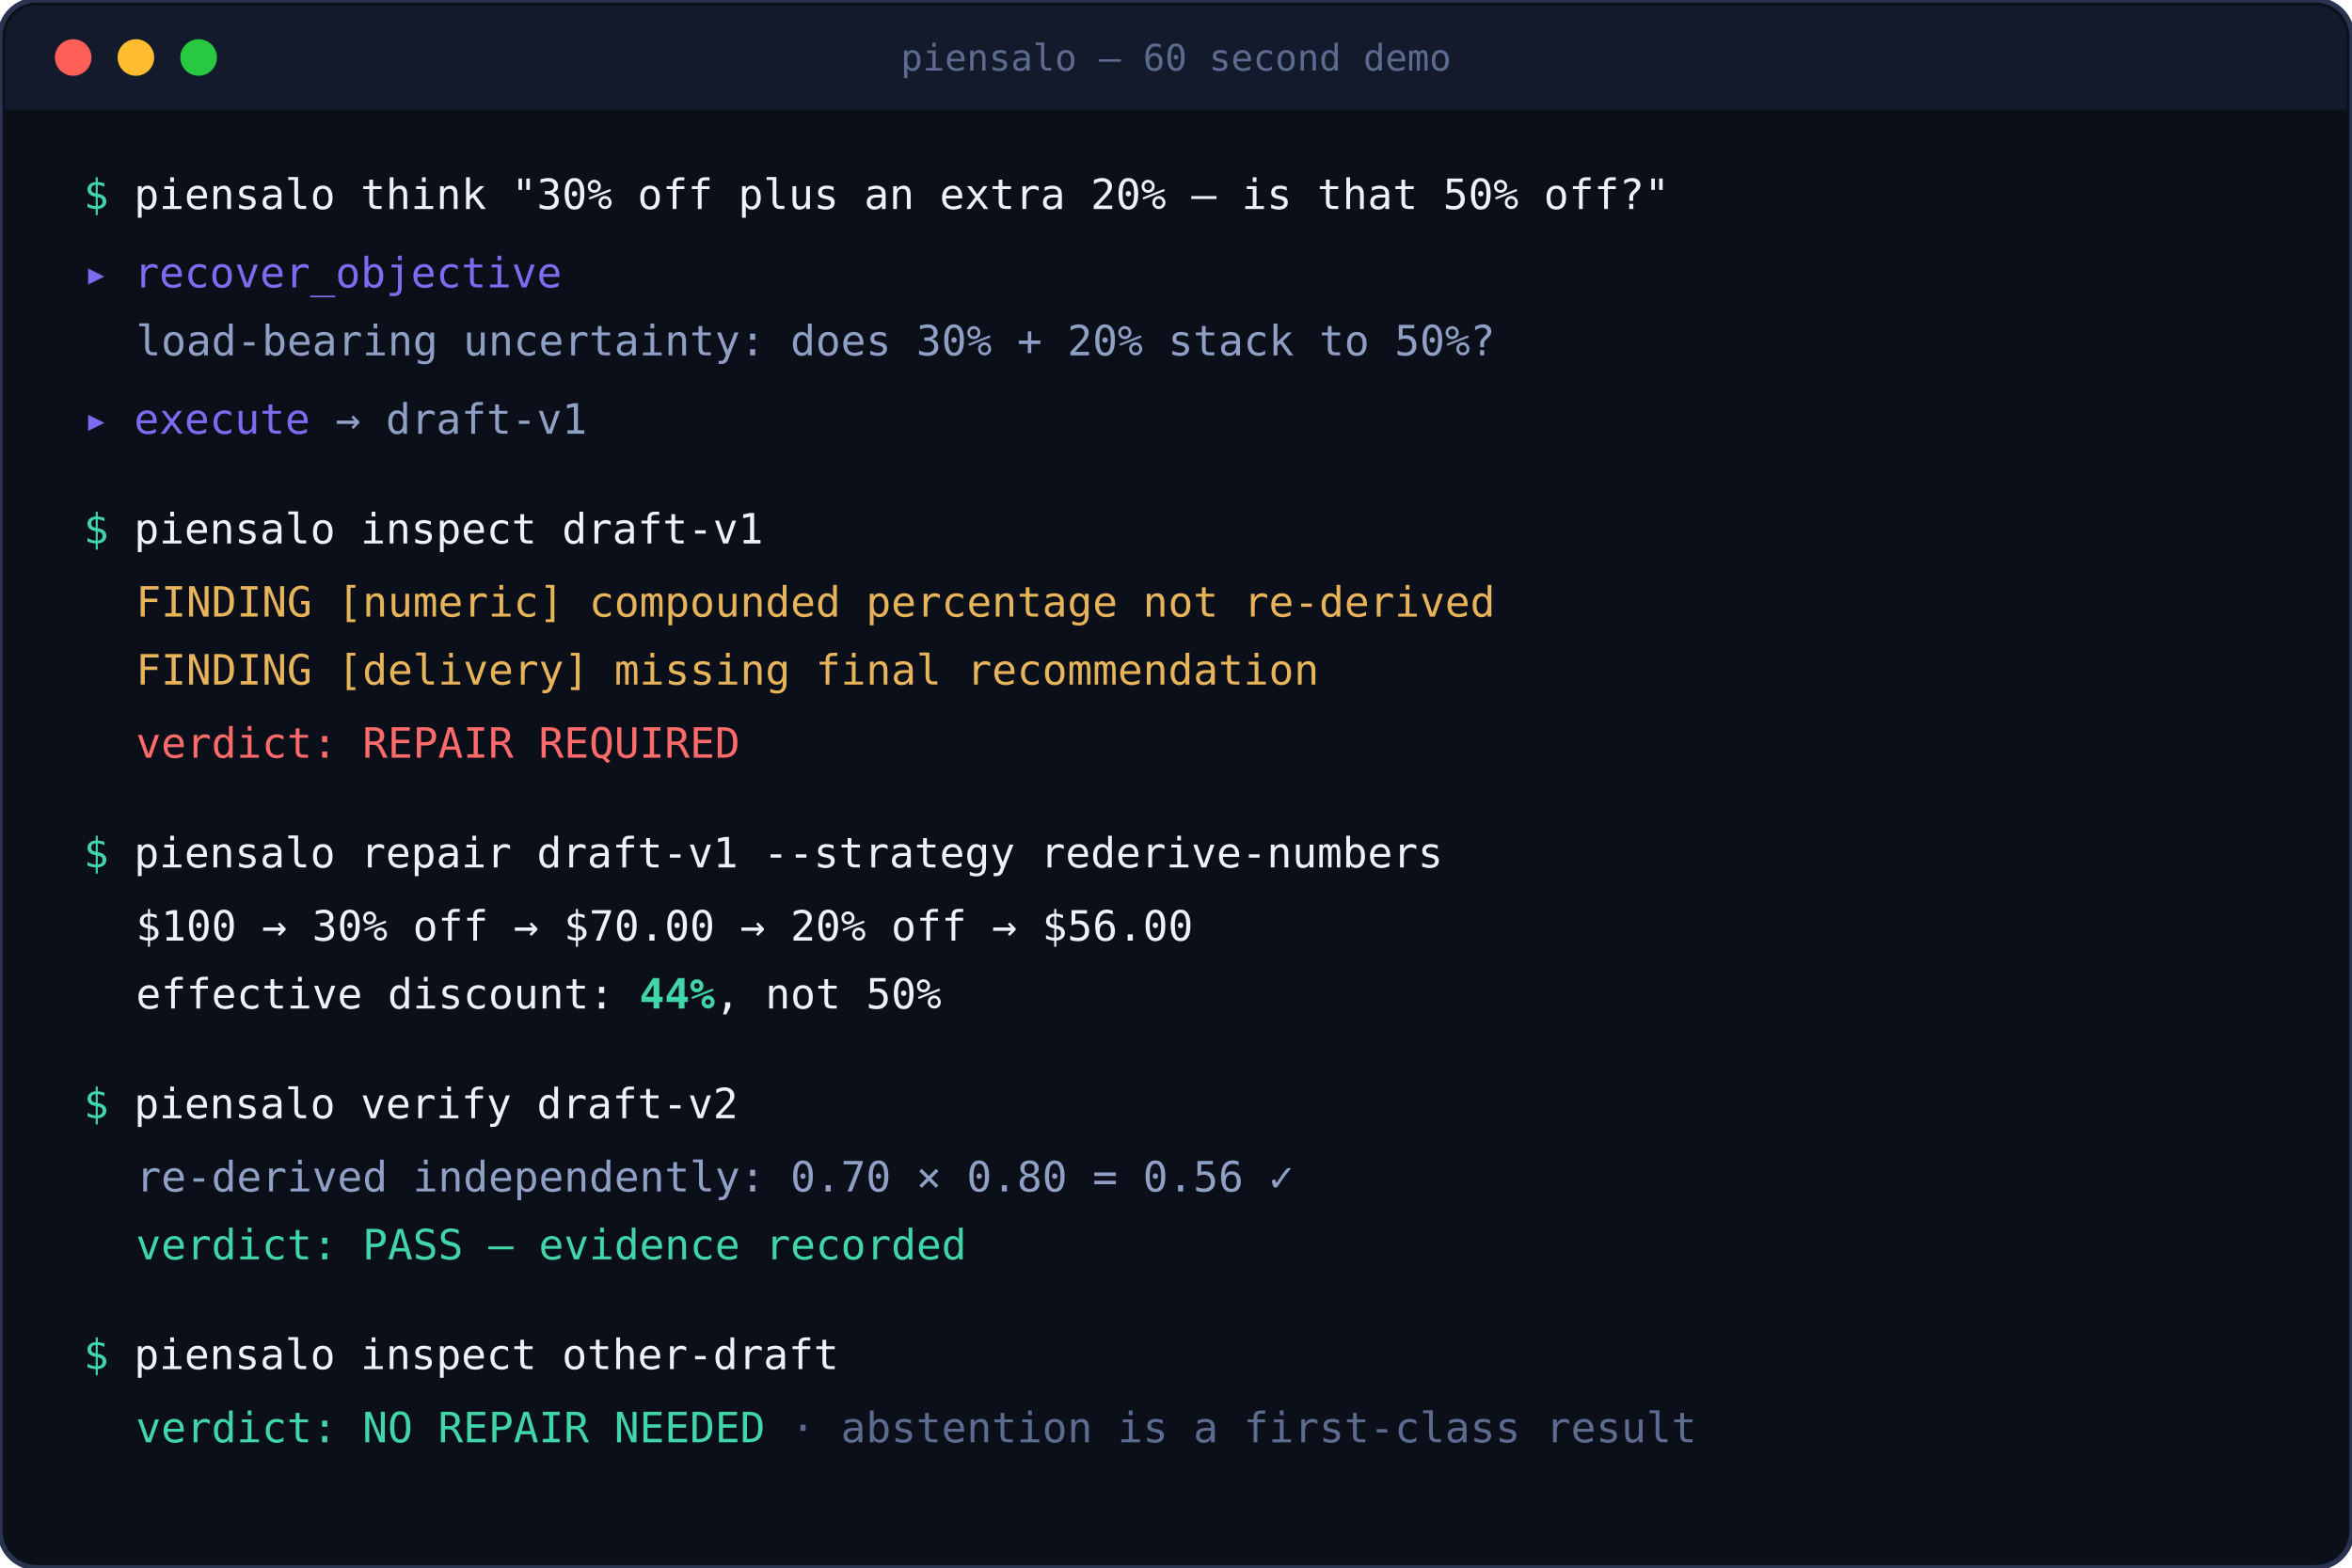
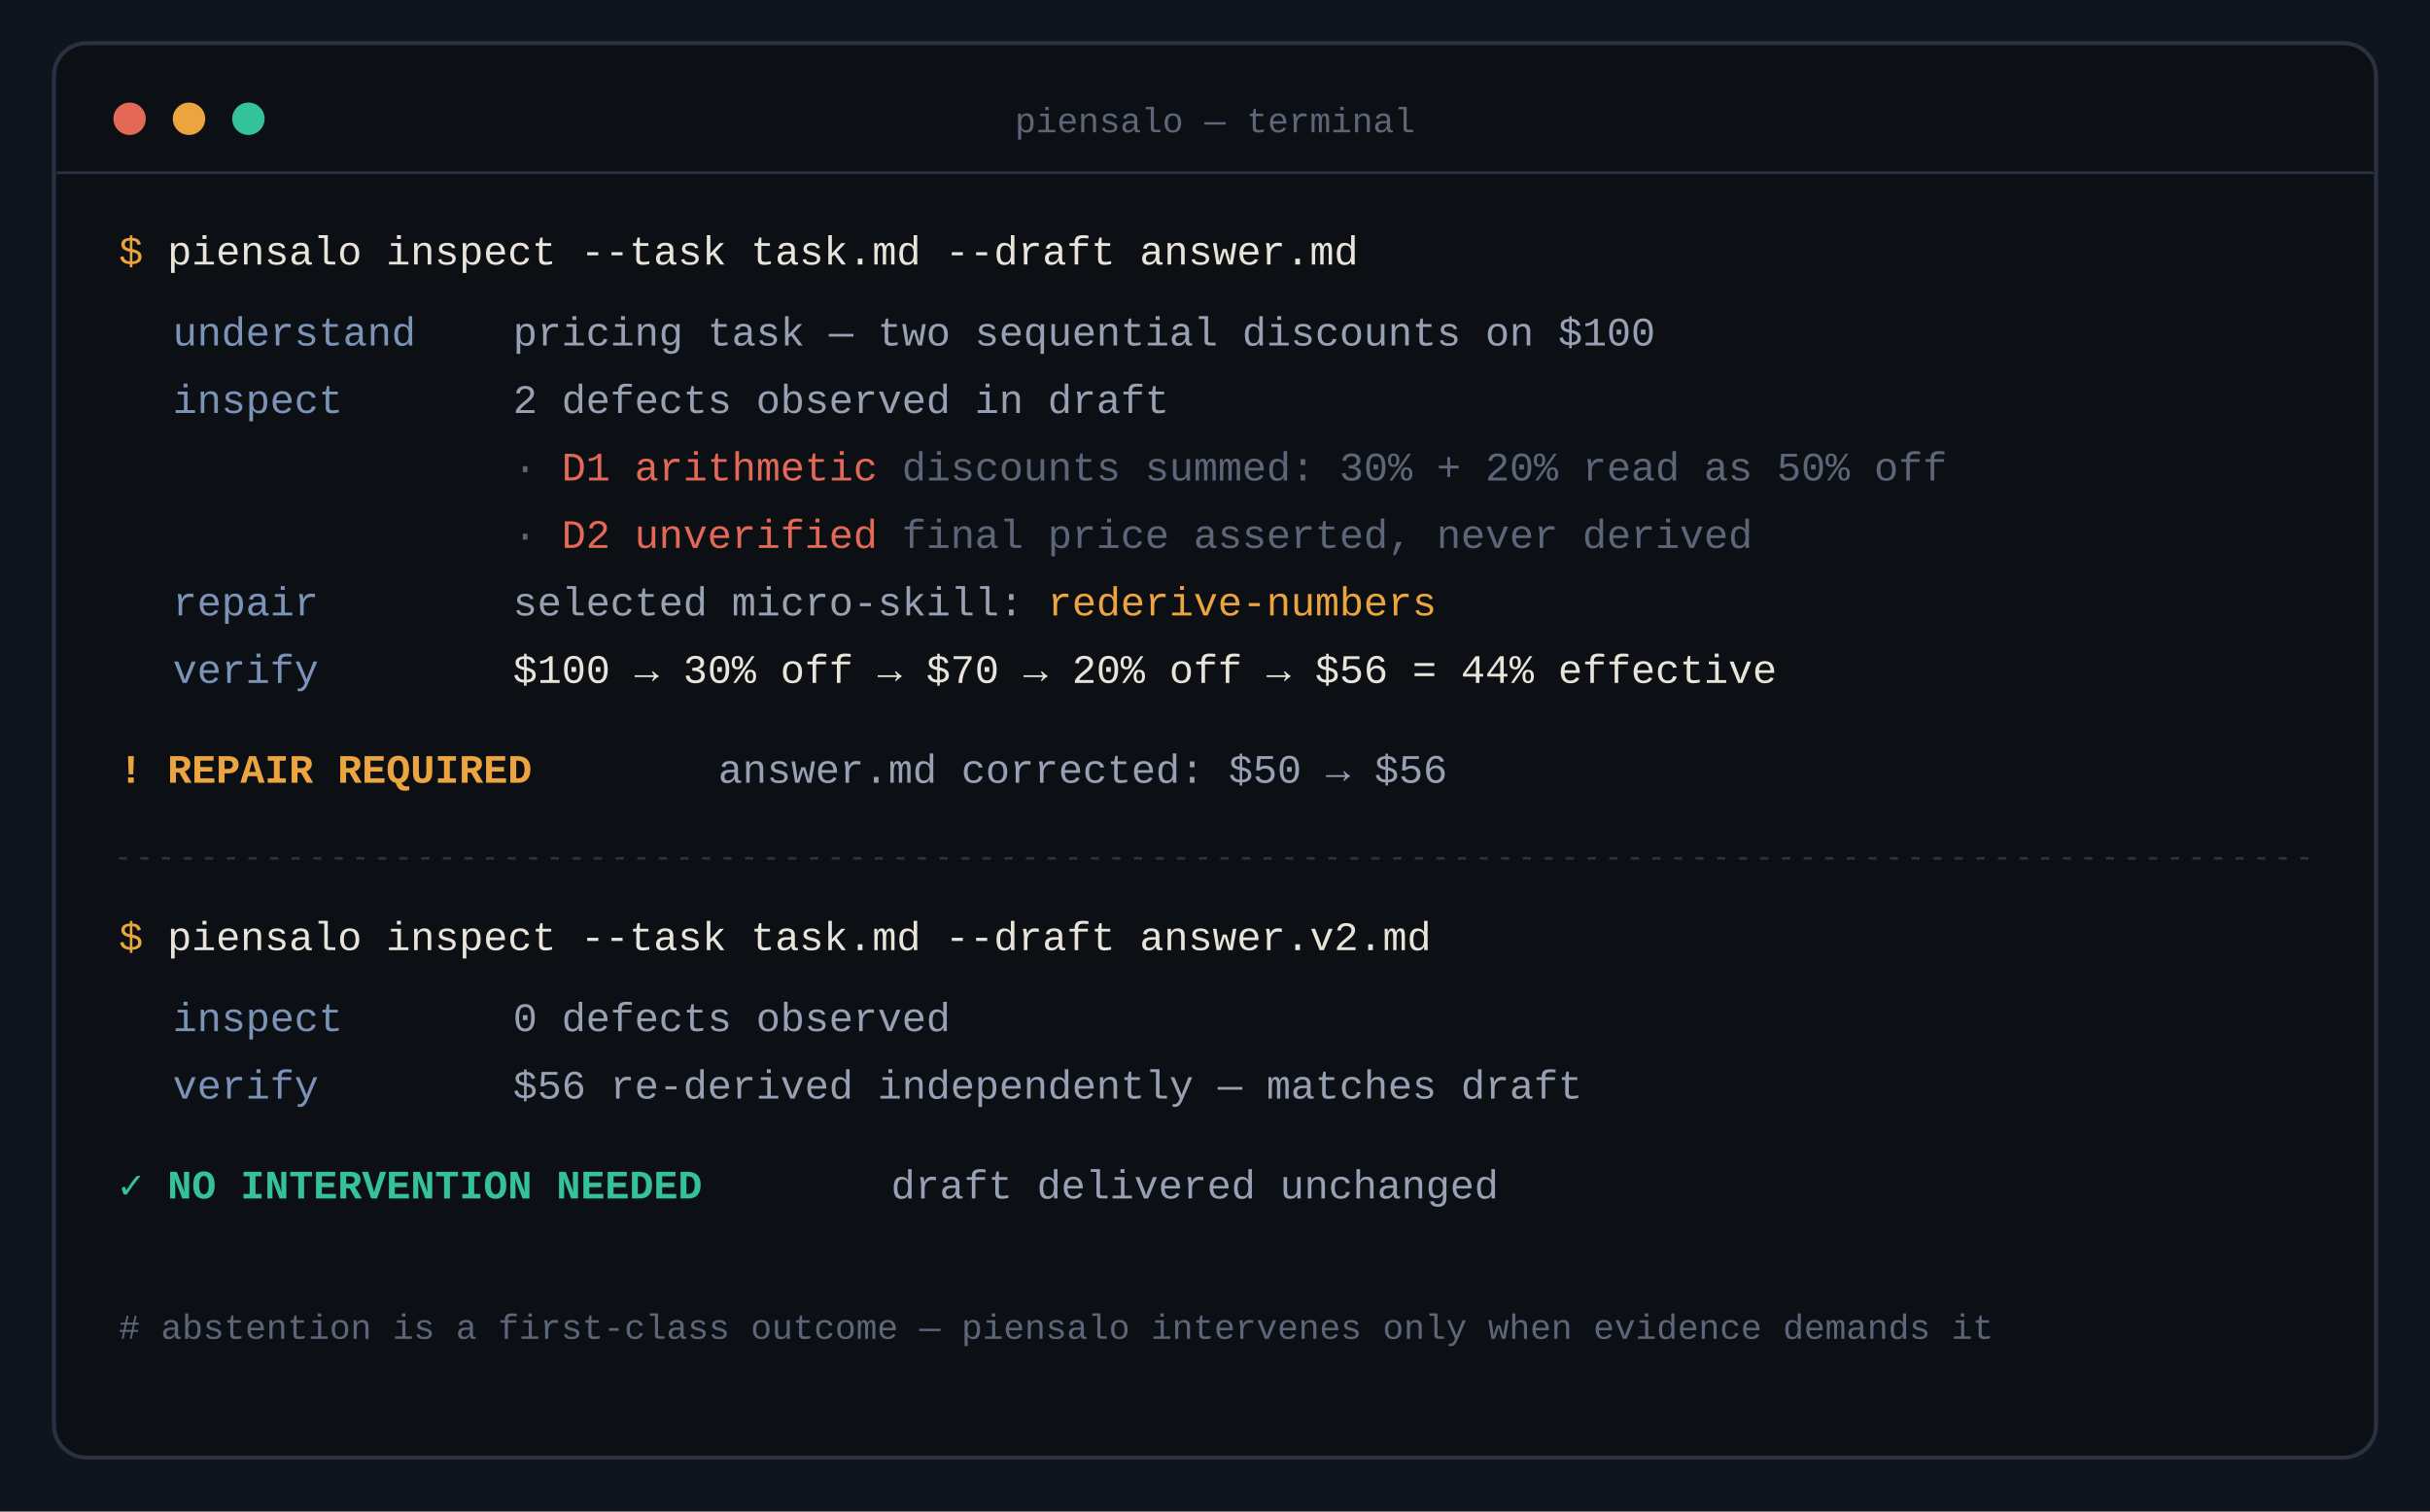
- <svg xmlns="http://www.w3.org/2000/svg" viewBox="0 0 900 600" role="img" aria-label="Terminal transcript: piensalo inspects a pricing draft, finds a compounding error, repairs it to 44 percent effective discount, verifies, and abstains on a correct draft">
-   <rect width="900" height="600" rx="14" fill="#0b0f1a" stroke="#2a3450" stroke-width="2" />
-   <rect x="2" y="2" width="896" height="40" rx="12" fill="#131a2c" />
-   <rect x="2" y="28" width="896" height="14" fill="#131a2c" />
-   <circle cx="28" cy="22" r="7" fill="#ff5f57" />
-   <circle cx="52" cy="22" r="7" fill="#febc2e" />
-   <circle cx="76" cy="22" r="7" fill="#28c840" />
-   <text x="450" y="27" text-anchor="middle" font-family="ui-monospace, SFMono-Regular, Menlo, Consolas, monospace" font-size="14" fill="#5d6b8f">piensalo — 60 second demo</text>
-   <g font-family="ui-monospace, SFMono-Regular, Menlo, Consolas, monospace" font-size="16">
-     <text x="32" y="80" fill="#41d6a8">$ <tspan fill="#eef1f8">piensalo think "30% off plus an extra 20% — is that 50% off?"</tspan>
+ <svg xmlns="http://www.w3.org/2000/svg" viewBox="0 0 900 560" role="img" aria-label="Terminal transcript: piensalo inspect finds two defects in a pricing draft, repairs with rederive-numbers, verifies 100 dollars through two sequential discounts equals 56 dollars, 44 percent effective — then abstains on a corrected draft with no intervention needed.">
+   <rect width="900" height="560" fill="#10141C" />
+   <rect x="20" y="16" width="860" height="524" rx="12" fill="#0C1015" stroke="#2A3242" stroke-width="1.5" />
+   <circle cx="48" cy="44" r="6" fill="#E36855" />
+   <circle cx="70" cy="44" r="6" fill="#ECA43F" />
+   <circle cx="92" cy="44" r="6" fill="#34C29A" />
+   <text x="450" y="49" text-anchor="middle" font-size="13" fill="#5D6678" font-family="ui-monospace, 'SF Mono', Menlo, Consolas, 'Liberation Mono', monospace">piensalo — terminal</text>
+   <line x1="21" y1="64" x2="879" y2="64" stroke="#2A3242" stroke-width="1" />
+   <g font-family="ui-monospace, 'SF Mono', Menlo, Consolas, 'Liberation Mono', monospace" font-size="15">
+     <text x="44" y="98">
+       <tspan fill="#ECA43F">$</tspan>
+       <tspan fill="#E8E4DA">piensalo inspect --task task.md --draft answer.md</tspan>
    </text>
-     <text x="32" y="110" fill="#7c6cf0">▸ recover_objective</text>
-     <text x="52" y="136" fill="#8fa0c4">load-bearing uncertainty: does 30% + 20% stack to 50%?</text>
-     <text x="32" y="166" fill="#7c6cf0">▸ execute <tspan fill="#8fa0c4">→ draft-v1</tspan>
+     <text x="64" y="128" fill="#7C93B8">understand</text>
+     <text x="190" y="128" fill="#98A0B3">pricing task — two sequential discounts on $100</text>
+     <text x="64" y="153" fill="#7C93B8">inspect</text>
+     <text x="190" y="153" fill="#98A0B3">2 defects observed in draft</text>
+     <text x="190" y="178" fill="#5D6678">· <tspan fill="#E36855">D1 arithmetic</tspan>  discounts summed: 30% + 20% read as 50% off</text>
+     <text x="190" y="203" fill="#5D6678">· <tspan fill="#E36855">D2 unverified</tspan>  final price asserted, never derived</text>
+     <text x="64" y="228" fill="#7C93B8">repair</text>
+     <text x="190" y="228" fill="#98A0B3">selected micro-skill: <tspan fill="#ECA43F">rederive-numbers</tspan>
    </text>
-     <text x="32" y="208" fill="#41d6a8">$ <tspan fill="#eef1f8">piensalo inspect draft-v1</tspan>
+     <text x="64" y="253" fill="#7C93B8">verify</text>
+     <text x="190" y="253" fill="#E8E4DA">$100 → 30% off → $70 → 20% off → $56 = 44% effective</text>
+     <text x="44" y="290" font-weight="700" fill="#ECA43F">! REPAIR REQUIRED</text>
+     <text x="266" y="290" fill="#98A0B3">answer.md corrected: $50 → $56</text>
+     <line x1="44" y1="318" x2="856" y2="318" stroke="#2A3242" stroke-width="1" stroke-dasharray="3 5" />
+     <text x="44" y="352">
+       <tspan fill="#ECA43F">$</tspan>
+       <tspan fill="#E8E4DA">piensalo inspect --task task.md --draft answer.v2.md</tspan>
    </text>
-     <text x="52" y="236" fill="#e8b45a">FINDING [numeric]  compounded percentage not re-derived</text>
-     <text x="52" y="262" fill="#e8b45a">FINDING [delivery] missing final recommendation</text>
-     <text x="52" y="290" fill="#ff6b6b">verdict: REPAIR REQUIRED</text>
-     <text x="32" y="332" fill="#41d6a8">$ <tspan fill="#eef1f8">piensalo repair draft-v1 --strategy rederive-numbers</tspan>
-     </text>
-     <text x="52" y="360" fill="#eef1f8">$100 → 30% off → $70.00 → 20% off → $56.00</text>
-     <text x="52" y="386" fill="#eef1f8">effective discount: <tspan fill="#41d6a8" font-weight="700">44%</tspan>, not 50%</text>
-     <text x="32" y="428" fill="#41d6a8">$ <tspan fill="#eef1f8">piensalo verify draft-v2</tspan>
-     </text>
-     <text x="52" y="456" fill="#8fa0c4">re-derived independently: 0.70 × 0.80 = 0.56 ✓</text>
-     <text x="52" y="482" fill="#41d6a8">verdict: PASS — evidence recorded</text>
-     <text x="32" y="524" fill="#41d6a8">$ <tspan fill="#eef1f8">piensalo inspect other-draft</tspan>
-     </text>
-     <text x="52" y="552" fill="#41d6a8">verdict: NO REPAIR NEEDED <tspan fill="#5d6b8f">· abstention is a first-class result</tspan>
-     </text>
+     <text x="64" y="382" fill="#7C93B8">inspect</text>
+     <text x="190" y="382" fill="#98A0B3">0 defects observed</text>
+     <text x="64" y="407" fill="#7C93B8">verify</text>
+     <text x="190" y="407" fill="#98A0B3">$56 re-derived independently — matches draft</text>
+     <text x="44" y="444" font-weight="700" fill="#34C29A">✓ NO INTERVENTION NEEDED</text>
+     <text x="330" y="444" fill="#98A0B3">draft delivered unchanged</text>
+     <text x="44" y="496" font-size="13" fill="#5D6678"># abstention is a first-class outcome — piensalo intervenes only when evidence demands it</text>
  </g>
</svg>
